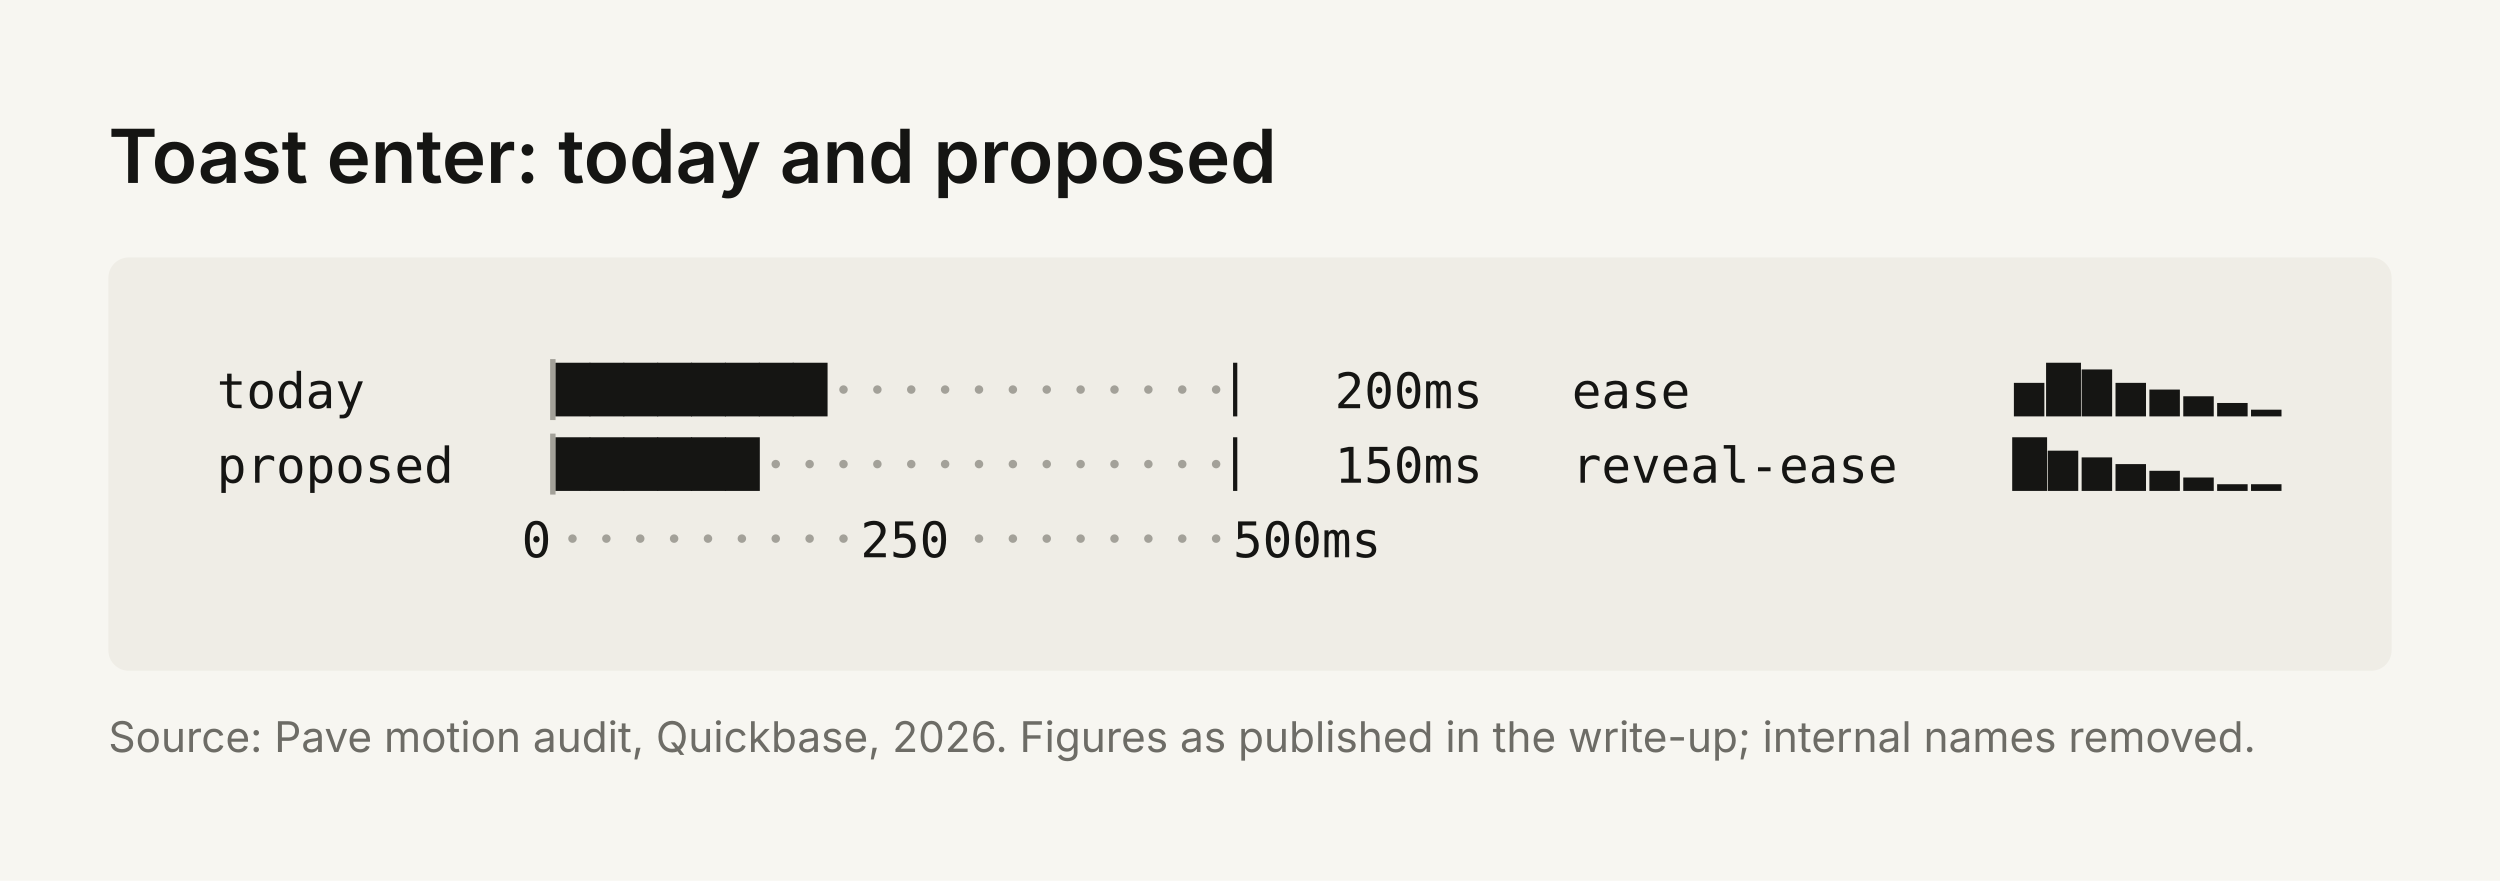
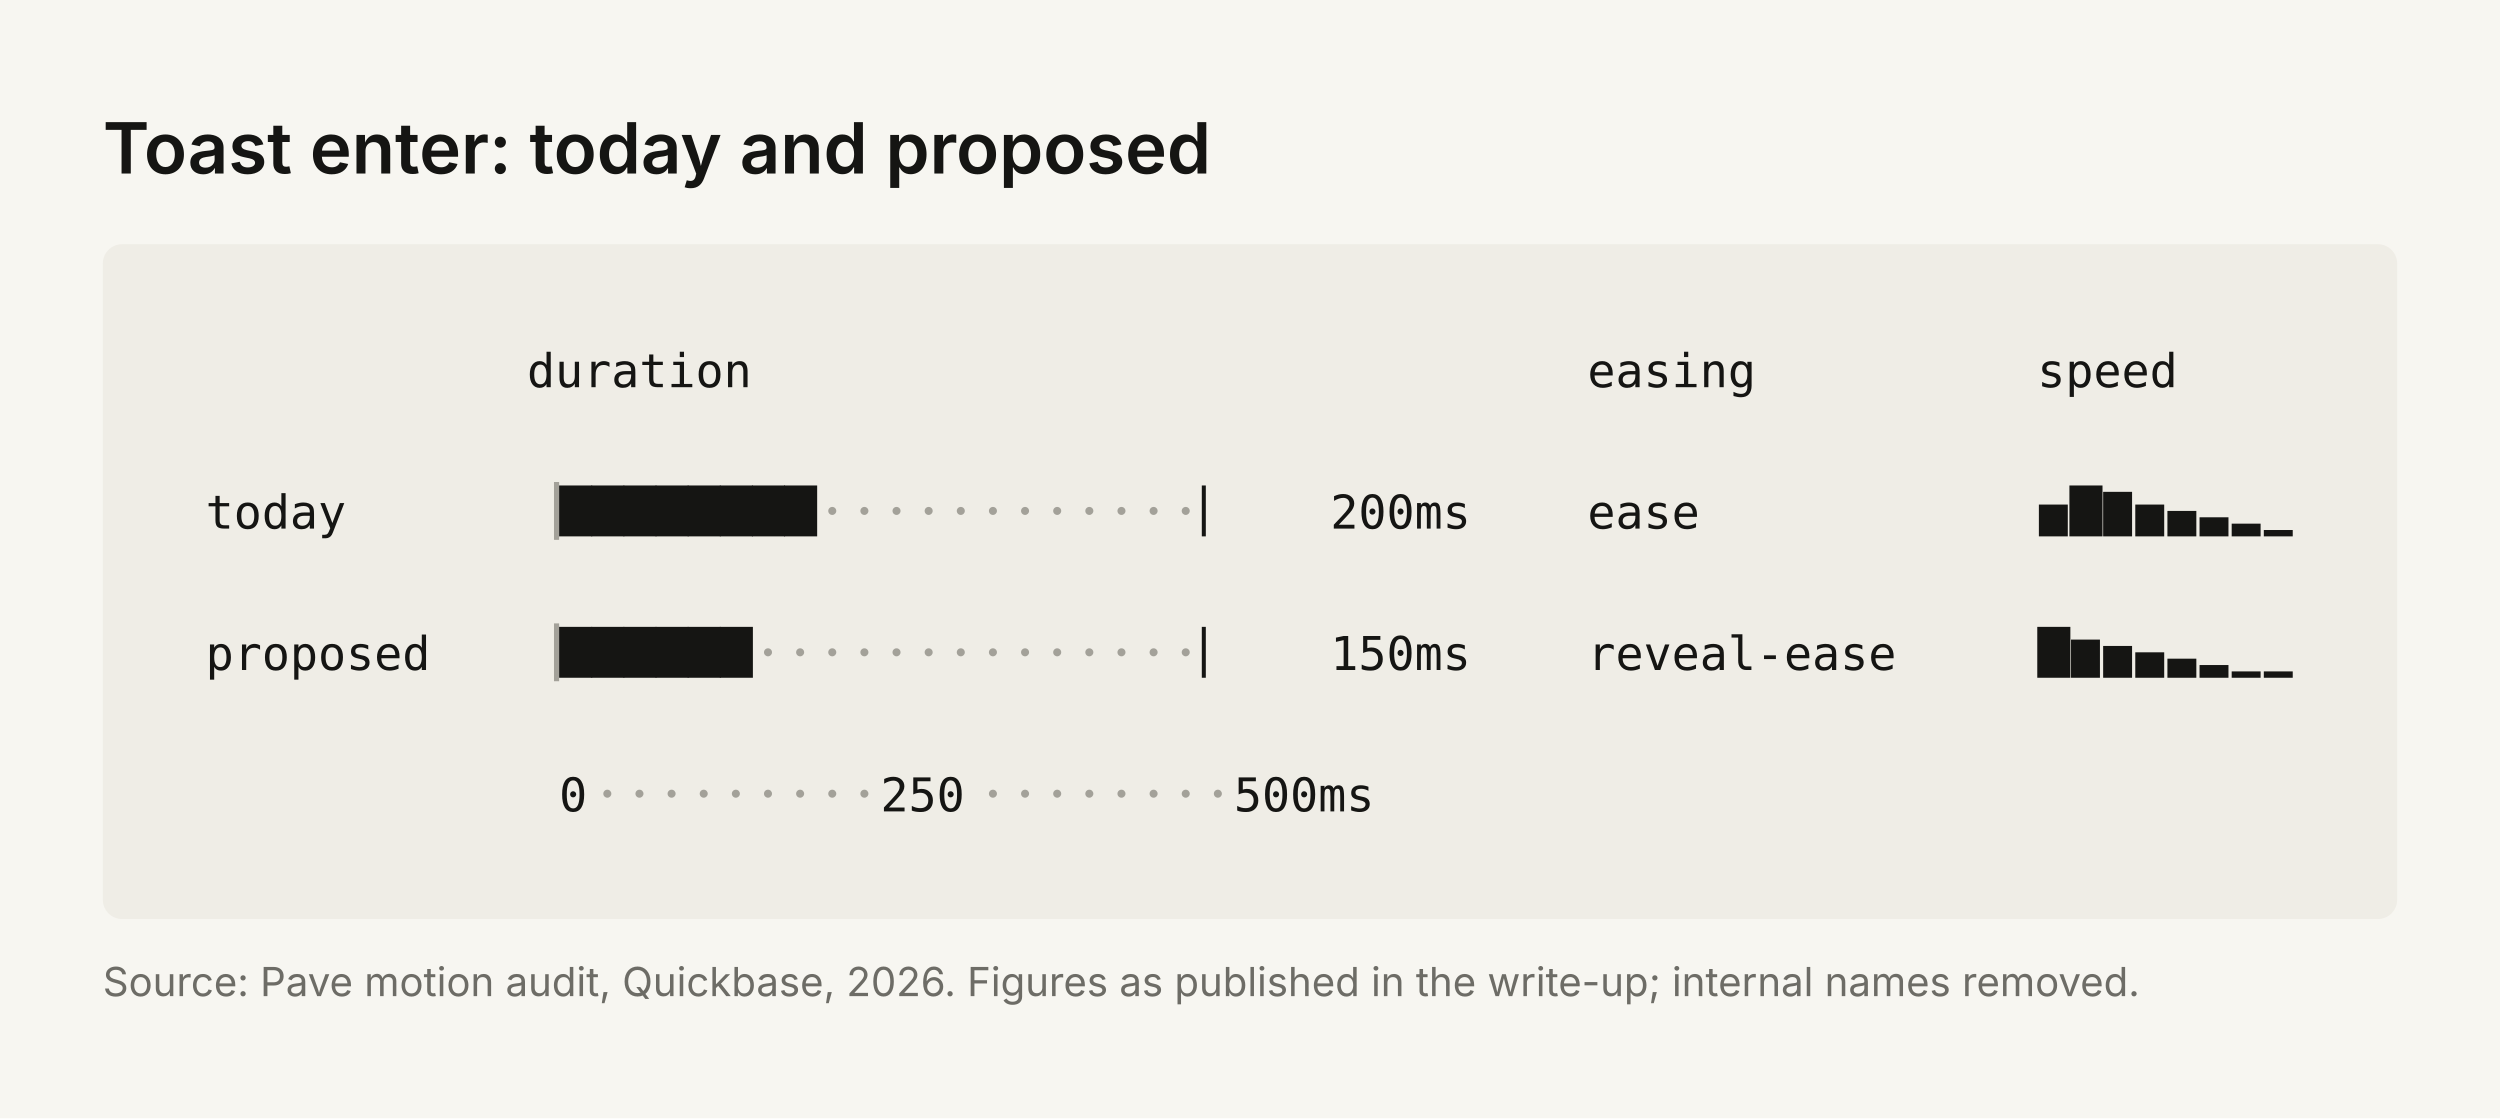
- <svg xmlns="http://www.w3.org/2000/svg" width="738" height="260" viewBox="0 0 738 260" role="img" aria-label="Toast enter: today and proposed. today: 200ms. proposed: 150ms">
+ <svg xmlns="http://www.w3.org/2000/svg" width="778" height="348" viewBox="0 0 778 348" role="img" aria-label="Toast enter: today and proposed. today: 200ms. proposed: 150ms">
  <defs />
  <rect width="100%" height="100%" fill="#f7f6f1" />
  <text x="32" y="54" font-family="system-ui, -apple-system, 'Segoe UI', sans-serif" font-size="22" font-weight="600" fill="#151513">Toast enter: today and proposed</text>
-   <rect x="32" y="76" width="674" height="122" rx="6" fill="#efede6" />
+   <rect x="32" y="76" width="714" height="210" rx="6" fill="#efede6" />
  <g font-family="Menlo, 'DejaVu Sans Mono', Consolas, monospace" font-size="14.52">
-     <text x="64" y="120.5" fill="#151513" textLength="50" lengthAdjust="spacingAndGlyphs">today</text>
-     <rect x="162.4" y="106" width="1.6" height="18" fill="#a3a199" />
-     <rect x="164" y="107.08" width="10.3" height="15.84" fill="#151513" />
-     <rect x="174" y="107.08" width="10.3" height="15.84" fill="#151513" />
-     <rect x="184" y="107.08" width="10.3" height="15.84" fill="#151513" />
-     <rect x="194" y="107.08" width="10.3" height="15.84" fill="#151513" />
-     <rect x="204" y="107.08" width="10.3" height="15.84" fill="#151513" />
-     <rect x="214" y="107.08" width="10.3" height="15.84" fill="#151513" />
-     <rect x="224" y="107.08" width="10.3" height="15.84" fill="#151513" />
-     <rect x="234" y="107.08" width="10.3" height="15.84" fill="#151513" />
-     <circle cx="249" cy="115" r="1.25" fill="#a3a199" />
-     <circle cx="259" cy="115" r="1.25" fill="#a3a199" />
-     <circle cx="269" cy="115" r="1.25" fill="#a3a199" />
-     <circle cx="279" cy="115" r="1.25" fill="#a3a199" />
-     <circle cx="289" cy="115" r="1.25" fill="#a3a199" />
-     <circle cx="299" cy="115" r="1.25" fill="#a3a199" />
-     <circle cx="309" cy="115" r="1.25" fill="#a3a199" />
-     <circle cx="319" cy="115" r="1.25" fill="#a3a199" />
-     <circle cx="329" cy="115" r="1.25" fill="#a3a199" />
-     <circle cx="339" cy="115" r="1.25" fill="#a3a199" />
-     <circle cx="349" cy="115" r="1.25" fill="#a3a199" />
-     <circle cx="359" cy="115" r="1.25" fill="#a3a199" />
-     <rect x="364" y="107.08" width="1.25" height="15.84" fill="#151513" />
-     <text x="394" y="120.5" fill="#151513" textLength="50" lengthAdjust="spacingAndGlyphs">200ms</text>
-     <text x="464" y="120.5" fill="#151513" textLength="40" lengthAdjust="spacingAndGlyphs">ease</text>
-     <rect x="594.5" y="113.02" width="9" height="9.9" fill="#151513" />
-     <rect x="604" y="107.08" width="10.3" height="15.84" fill="#151513" />
-     <rect x="614.5" y="109.06" width="9" height="13.86" fill="#151513" />
-     <rect x="624.5" y="113.02" width="9" height="9.9" fill="#151513" />
-     <rect x="634.5" y="115" width="9" height="7.92" fill="#151513" />
-     <rect x="644.5" y="116.98" width="9" height="5.94" fill="#151513" />
-     <rect x="654.5" y="118.96" width="9" height="3.96" fill="#151513" />
-     <rect x="664.5" y="120.94" width="9" height="1.98" fill="#151513" />
-     <text x="64" y="142.5" fill="#151513" textLength="80" lengthAdjust="spacingAndGlyphs">proposed</text>
-     <rect x="162.4" y="128" width="1.6" height="18" fill="#a3a199" />
-     <rect x="164" y="129.08" width="10.3" height="15.84" fill="#151513" />
-     <rect x="174" y="129.08" width="10.3" height="15.84" fill="#151513" />
-     <rect x="184" y="129.08" width="10.3" height="15.84" fill="#151513" />
-     <rect x="194" y="129.08" width="10.3" height="15.84" fill="#151513" />
-     <rect x="204" y="129.08" width="10.3" height="15.84" fill="#151513" />
-     <rect x="214" y="129.08" width="10.3" height="15.84" fill="#151513" />
-     <circle cx="229" cy="137" r="1.25" fill="#a3a199" />
-     <circle cx="239" cy="137" r="1.25" fill="#a3a199" />
-     <circle cx="249" cy="137" r="1.25" fill="#a3a199" />
-     <circle cx="259" cy="137" r="1.25" fill="#a3a199" />
-     <circle cx="269" cy="137" r="1.25" fill="#a3a199" />
-     <circle cx="279" cy="137" r="1.25" fill="#a3a199" />
-     <circle cx="289" cy="137" r="1.25" fill="#a3a199" />
-     <circle cx="299" cy="137" r="1.25" fill="#a3a199" />
-     <circle cx="309" cy="137" r="1.25" fill="#a3a199" />
-     <circle cx="319" cy="137" r="1.25" fill="#a3a199" />
-     <circle cx="329" cy="137" r="1.25" fill="#a3a199" />
-     <circle cx="339" cy="137" r="1.25" fill="#a3a199" />
-     <circle cx="349" cy="137" r="1.25" fill="#a3a199" />
-     <circle cx="359" cy="137" r="1.25" fill="#a3a199" />
-     <rect x="364" y="129.08" width="1.25" height="15.84" fill="#151513" />
-     <text x="394" y="142.5" fill="#151513" textLength="50" lengthAdjust="spacingAndGlyphs">150ms</text>
-     <text x="464" y="142.5" fill="#151513" textLength="110" lengthAdjust="spacingAndGlyphs">reveal-ease</text>
-     <rect x="594" y="129.08" width="10.3" height="15.84" fill="#151513" />
-     <rect x="604.5" y="133.04" width="9" height="11.88" fill="#151513" />
-     <rect x="614.5" y="135.02" width="9" height="9.9" fill="#151513" />
-     <rect x="624.5" y="137" width="9" height="7.92" fill="#151513" />
-     <rect x="634.5" y="138.98" width="9" height="5.94" fill="#151513" />
-     <rect x="644.5" y="140.96" width="9" height="3.96" fill="#151513" />
-     <rect x="654.5" y="142.94" width="9" height="1.98" fill="#151513" />
-     <rect x="664.5" y="142.94" width="9" height="1.98" fill="#151513" />
-     <text x="154" y="164.5" fill="#151513" textLength="10" lengthAdjust="spacingAndGlyphs">0</text>
-     <circle cx="169" cy="159" r="1.25" fill="#a3a199" />
-     <circle cx="179" cy="159" r="1.25" fill="#a3a199" />
-     <circle cx="189" cy="159" r="1.25" fill="#a3a199" />
-     <circle cx="199" cy="159" r="1.25" fill="#a3a199" />
-     <circle cx="209" cy="159" r="1.25" fill="#a3a199" />
-     <circle cx="219" cy="159" r="1.25" fill="#a3a199" />
-     <circle cx="229" cy="159" r="1.25" fill="#a3a199" />
-     <circle cx="239" cy="159" r="1.25" fill="#a3a199" />
-     <circle cx="249" cy="159" r="1.25" fill="#a3a199" />
-     <text x="254" y="164.5" fill="#151513" textLength="30" lengthAdjust="spacingAndGlyphs">250</text>
+     <text x="164" y="120.5" fill="#151513" textLength="80" lengthAdjust="spacingAndGlyphs">duration</text>
+     <text x="494" y="120.5" fill="#151513" textLength="60" lengthAdjust="spacingAndGlyphs">easing</text>
+     <text x="634" y="120.5" fill="#151513" textLength="50" lengthAdjust="spacingAndGlyphs">speed</text>
+     <text x="64" y="164.5" fill="#151513" textLength="50" lengthAdjust="spacingAndGlyphs">today</text>
+     <rect x="172.4" y="150" width="1.6" height="18" fill="#a3a199" />
+     <rect x="174" y="151.08" width="10.3" height="15.84" fill="#151513" />
+     <rect x="184" y="151.08" width="10.3" height="15.84" fill="#151513" />
+     <rect x="194" y="151.08" width="10.3" height="15.84" fill="#151513" />
+     <rect x="204" y="151.08" width="10.3" height="15.84" fill="#151513" />
+     <rect x="214" y="151.08" width="10.3" height="15.84" fill="#151513" />
+     <rect x="224" y="151.08" width="10.3" height="15.84" fill="#151513" />
+     <rect x="234" y="151.08" width="10.3" height="15.84" fill="#151513" />
+     <rect x="244" y="151.08" width="10.3" height="15.84" fill="#151513" />
+     <circle cx="259" cy="159" r="1.25" fill="#a3a199" />
+     <circle cx="269" cy="159" r="1.25" fill="#a3a199" />
+     <circle cx="279" cy="159" r="1.25" fill="#a3a199" />
    <circle cx="289" cy="159" r="1.25" fill="#a3a199" />
    <circle cx="299" cy="159" r="1.25" fill="#a3a199" />
    <circle cx="309" cy="159" r="1.25" fill="#a3a199" />
    <circle cx="319" cy="159" r="1.25" fill="#a3a199" />
    <circle cx="329" cy="159" r="1.25" fill="#a3a199" />
    <circle cx="339" cy="159" r="1.25" fill="#a3a199" />
    <circle cx="349" cy="159" r="1.25" fill="#a3a199" />
    <circle cx="359" cy="159" r="1.25" fill="#a3a199" />
-     <text x="364" y="164.5" fill="#151513" textLength="50" lengthAdjust="spacingAndGlyphs">500ms</text>
+     <circle cx="369" cy="159" r="1.25" fill="#a3a199" />
+     <rect x="374" y="151.08" width="1.25" height="15.84" fill="#151513" />
+     <text x="414" y="164.5" fill="#151513" textLength="50" lengthAdjust="spacingAndGlyphs">200ms</text>
+     <text x="494" y="164.5" fill="#151513" textLength="40" lengthAdjust="spacingAndGlyphs">ease</text>
+     <rect x="634.5" y="157.02" width="9" height="9.9" fill="#151513" />
+     <rect x="644" y="151.08" width="10.3" height="15.84" fill="#151513" />
+     <rect x="654.5" y="153.06" width="9" height="13.86" fill="#151513" />
+     <rect x="664.5" y="157.02" width="9" height="9.9" fill="#151513" />
+     <rect x="674.5" y="159" width="9" height="7.92" fill="#151513" />
+     <rect x="684.5" y="160.98" width="9" height="5.94" fill="#151513" />
+     <rect x="694.5" y="162.96" width="9" height="3.96" fill="#151513" />
+     <rect x="704.5" y="164.94" width="9" height="1.98" fill="#151513" />
+     <text x="64" y="208.5" fill="#151513" textLength="80" lengthAdjust="spacingAndGlyphs">proposed</text>
+     <rect x="172.4" y="194" width="1.6" height="18" fill="#a3a199" />
+     <rect x="174" y="195.08" width="10.3" height="15.84" fill="#151513" />
+     <rect x="184" y="195.08" width="10.3" height="15.84" fill="#151513" />
+     <rect x="194" y="195.08" width="10.3" height="15.84" fill="#151513" />
+     <rect x="204" y="195.08" width="10.3" height="15.84" fill="#151513" />
+     <rect x="214" y="195.08" width="10.3" height="15.84" fill="#151513" />
+     <rect x="224" y="195.08" width="10.3" height="15.84" fill="#151513" />
+     <circle cx="239" cy="203" r="1.25" fill="#a3a199" />
+     <circle cx="249" cy="203" r="1.25" fill="#a3a199" />
+     <circle cx="259" cy="203" r="1.25" fill="#a3a199" />
+     <circle cx="269" cy="203" r="1.25" fill="#a3a199" />
+     <circle cx="279" cy="203" r="1.25" fill="#a3a199" />
+     <circle cx="289" cy="203" r="1.25" fill="#a3a199" />
+     <circle cx="299" cy="203" r="1.25" fill="#a3a199" />
+     <circle cx="309" cy="203" r="1.25" fill="#a3a199" />
+     <circle cx="319" cy="203" r="1.25" fill="#a3a199" />
+     <circle cx="329" cy="203" r="1.25" fill="#a3a199" />
+     <circle cx="339" cy="203" r="1.25" fill="#a3a199" />
+     <circle cx="349" cy="203" r="1.25" fill="#a3a199" />
+     <circle cx="359" cy="203" r="1.25" fill="#a3a199" />
+     <circle cx="369" cy="203" r="1.25" fill="#a3a199" />
+     <rect x="374" y="195.08" width="1.25" height="15.84" fill="#151513" />
+     <text x="414" y="208.5" fill="#151513" textLength="50" lengthAdjust="spacingAndGlyphs">150ms</text>
+     <text x="494" y="208.5" fill="#151513" textLength="110" lengthAdjust="spacingAndGlyphs">reveal-ease</text>
+     <rect x="634" y="195.08" width="10.3" height="15.84" fill="#151513" />
+     <rect x="644.5" y="199.04" width="9" height="11.88" fill="#151513" />
+     <rect x="654.5" y="201.02" width="9" height="9.9" fill="#151513" />
+     <rect x="664.5" y="203" width="9" height="7.92" fill="#151513" />
+     <rect x="674.5" y="204.98" width="9" height="5.94" fill="#151513" />
+     <rect x="684.5" y="206.96" width="9" height="3.96" fill="#151513" />
+     <rect x="694.5" y="208.94" width="9" height="1.98" fill="#151513" />
+     <rect x="704.5" y="208.94" width="9" height="1.98" fill="#151513" />
+     <text x="174" y="252.5" fill="#151513" textLength="10" lengthAdjust="spacingAndGlyphs">0</text>
+     <circle cx="189" cy="247" r="1.25" fill="#a3a199" />
+     <circle cx="199" cy="247" r="1.25" fill="#a3a199" />
+     <circle cx="209" cy="247" r="1.25" fill="#a3a199" />
+     <circle cx="219" cy="247" r="1.25" fill="#a3a199" />
+     <circle cx="229" cy="247" r="1.25" fill="#a3a199" />
+     <circle cx="239" cy="247" r="1.25" fill="#a3a199" />
+     <circle cx="249" cy="247" r="1.25" fill="#a3a199" />
+     <circle cx="259" cy="247" r="1.25" fill="#a3a199" />
+     <circle cx="269" cy="247" r="1.25" fill="#a3a199" />
+     <text x="274" y="252.5" fill="#151513" textLength="30" lengthAdjust="spacingAndGlyphs">250</text>
+     <circle cx="309" cy="247" r="1.25" fill="#a3a199" />
+     <circle cx="319" cy="247" r="1.25" fill="#a3a199" />
+     <circle cx="329" cy="247" r="1.25" fill="#a3a199" />
+     <circle cx="339" cy="247" r="1.25" fill="#a3a199" />
+     <circle cx="349" cy="247" r="1.25" fill="#a3a199" />
+     <circle cx="359" cy="247" r="1.25" fill="#a3a199" />
+     <circle cx="369" cy="247" r="1.25" fill="#a3a199" />
+     <circle cx="379" cy="247" r="1.25" fill="#a3a199" />
+     <text x="384" y="252.5" fill="#151513" textLength="50" lengthAdjust="spacingAndGlyphs">500ms</text>
  </g>
-   <text x="32" y="222" font-family="system-ui, -apple-system, 'Segoe UI', sans-serif" font-size="12.5" fill="#6d6c66">Source: Pave motion audit, Quickbase, 2026. Figures as published in the write-up; internal names removed.</text>
+   <text x="32" y="310" font-family="system-ui, -apple-system, 'Segoe UI', sans-serif" font-size="12.5" fill="#6d6c66">Source: Pave motion audit, Quickbase, 2026. Figures as published in the write-up; internal names removed.</text>
</svg>
